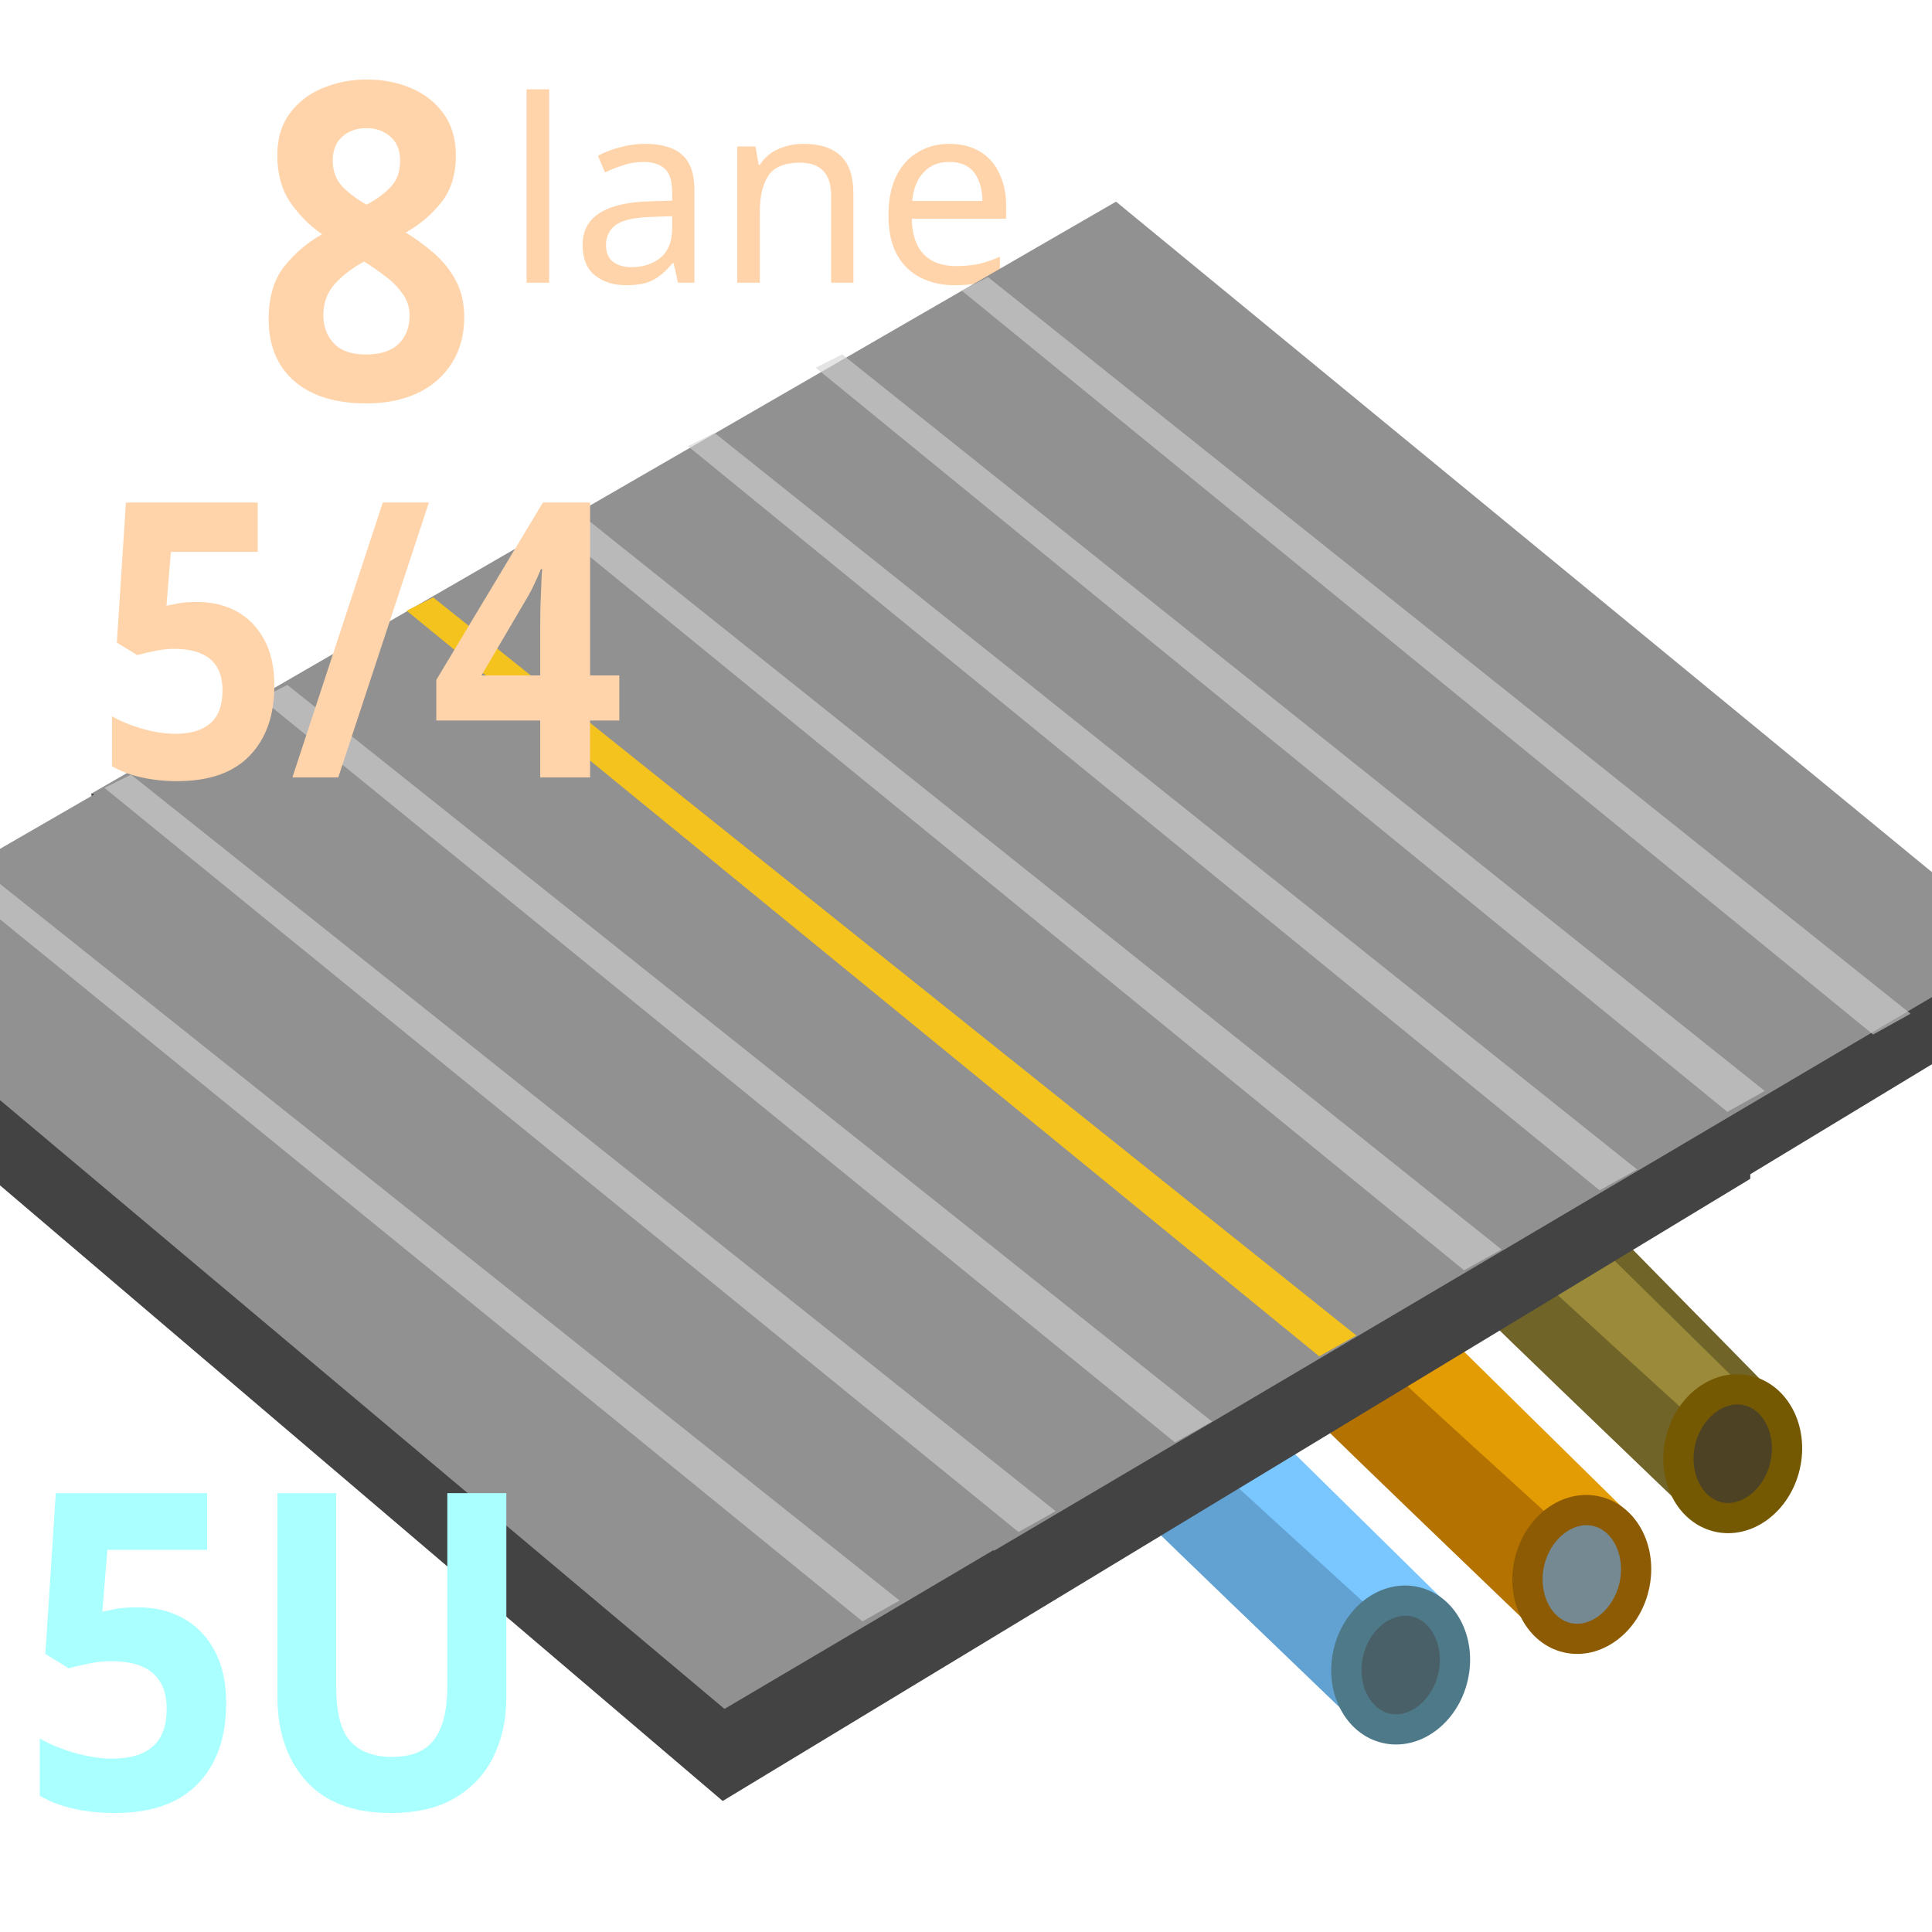
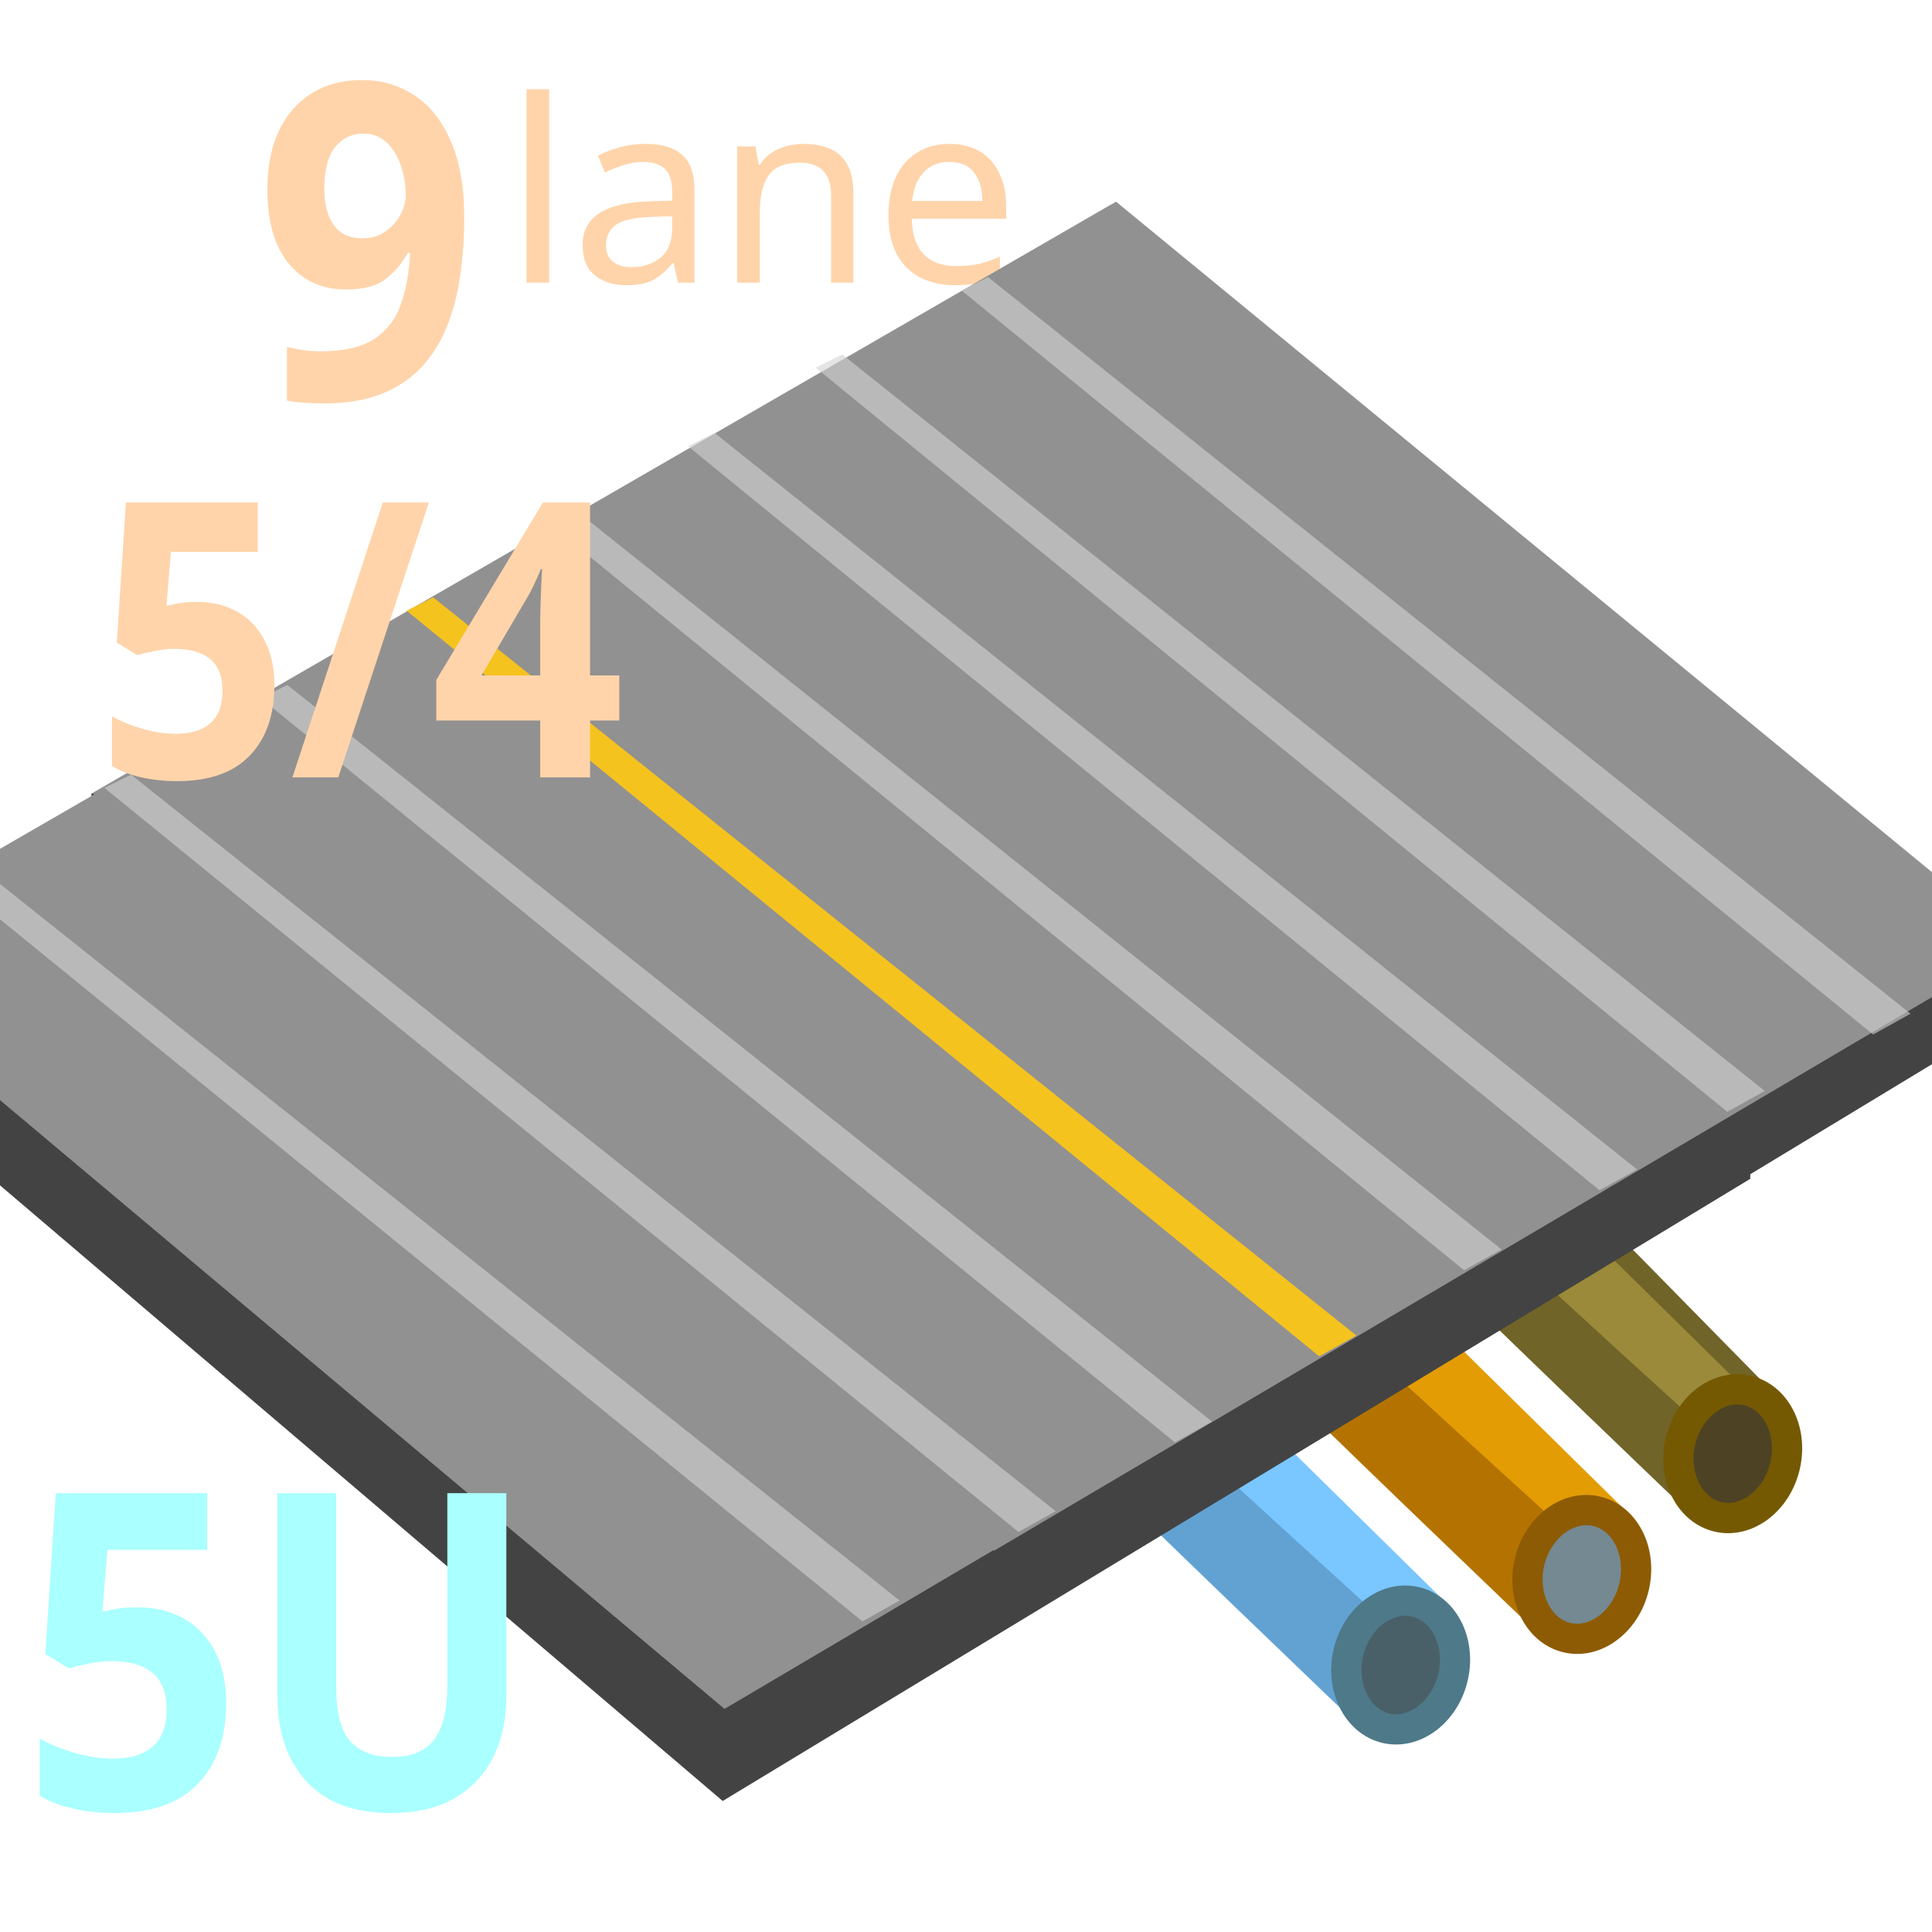
<svg xmlns="http://www.w3.org/2000/svg" width="64" height="64">
  <defs>
    <clipPath id="clip-LargeRoad8lanes">
      <rect height="64" id="svg_1" width="64" />
    </clipPath>undefined</defs>
  <g class="layer">
    <polyline fill="none" id="svg_17" opacity="0.5" points="9.036 5.972 8.862 6.965 8.691 7.861 8.616 8.679 8.469 9.598" stroke-linecap="round" />
-     <text fill="#ffd4aa" font-family="Sans-serif" font-size="24" font-weight="bold" id="svg_18" stroke-width="0" text-anchor="middle" transform="matrix(0.539213 0 0 0.609831 0.963212 -1.20126)" x="20.74" xml:space="preserve" y="23.65">8</text>
+     <text fill="#ffd4aa" font-family="Sans-serif" font-size="24" font-weight="bold" id="svg_18" stroke-width="0" style="cursor: move;" text-anchor="middle" transform="matrix(1 0 0 1 0 0) matrix(0.539213 0 0 0.609831 0.963212 -1.20126)" x="20.74" xml:space="preserve" y="23.65">9</text>
    <text fill="#ffd4aa" font-family="Sans-serif" font-size="11" font-weight="normal" id="svg_19" stroke-width="0" text-anchor="middle" transform="matrix(1 0 0 1 0 0) matrix(0.774676 0 0 0.766501 3.36502 -0.988836)" x="28.24" xml:space="preserve" y="13.51">lane</text>
    <g id="svg_2">
      <g id="svg_3">
        <path d="m119.1,188.1l-6.59,-8.59s-4.62,2.21 -4.37,2.65s8.13,10.08 8.13,10.08l2.83,-4.14z" data-name="Path 2053" fill="#706428" id="svg_4" transform="rotate(-7 -1072.9 611.605)" />
        <path d="m114.1,192.1l-6.59,-8.59s-4.62,2.21 -4.37,2.65s8.13,10.08 8.13,10.08l2.83,-4.14z" data-name="Path 2201" fill="#b47300" id="svg_5" transform="rotate(-7 -1077.9 615.605)" />
        <path d="m108.1,195.1l-6.59,-8.59s-4.62,2.21 -4.37,2.65s8.13,10.08 8.13,10.08l2.83,-4.14z" data-name="Path 2205" fill="#61a2d3" id="svg_6" transform="rotate(-7 -1083.9 618.605)" />
        <path d="m119.33,189.27l-6.83,-8.6s-2.31,0.51 -2.06,0.95s7.53,8.87 7.53,8.87l1.36,-1.22z" data-name="Path 2054" fill="#9a8a39" id="svg_7" transform="rotate(-7 -1073.74 612.686)" />
        <path d="m114.33,192.27l-6.83,-8.6s-2.31,0.51 -2.06,0.95s7.53,8.87 7.53,8.87l1.36,-1.22z" data-name="Path 2202" fill="#e39c03" id="svg_8" transform="rotate(-7 -1078.74 615.686)" />
        <path d="m108.33,195.27l-6.83,-8.6s-2.31,0.51 -2.06,0.95s7.53,8.87 7.53,8.87l1.36,-1.22z" data-name="Path 2206" fill="#7ac6ff" id="svg_9" transform="rotate(-7 -1084.74 618.686)" />
        <g data-name="Path 2200" fill="#4d4324" id="svg_10" transform="rotate(13 55.4258 45.3447)">
          <path d="m57.98,49.79c-0.98,0 -1.78,-0.97 -1.78,-2.15c0,-1.19 0.8,-2.15 1.78,-2.15c0.98,0 1.78,0.96 1.78,2.15c0,1.18 -0.8,2.15 -1.78,2.15z" id="svg_11" />
          <path d="m57.98,45.99c-0.69,0 -1.28,0.75 -1.28,1.65c0,0.89 0.59,1.65 1.28,1.65c0.7,0 1.28,-0.76 1.28,-1.65c0,-0.9 -0.58,-1.65 -1.28,-1.65m0,-1c1.26,0 2.28,1.18 2.28,2.65c0,1.46 -1.02,2.65 -2.28,2.65c-1.26,0 -2.28,-1.19 -2.28,-2.65c0,-1.47 1.02,-2.65 2.28,-2.65z" fill="#755902" id="svg_12" />
        </g>
        <g data-name="Path 2204" fill="#748991" id="svg_13" transform="rotate(13 50.4258 49.3447)">
          <path d="m52.98,53.79c-0.98,0 -1.78,-0.97 -1.78,-2.15c0,-1.19 0.8,-2.15 1.78,-2.15c0.98,0 1.78,0.96 1.78,2.15c0,1.18 -0.8,2.15 -1.78,2.15z" id="svg_14" />
          <path d="m52.98,49.99c-0.69,0 -1.28,0.75 -1.28,1.65c0,0.89 0.59,1.65 1.28,1.65c0.7,0 1.28,-0.76 1.28,-1.65c0,-0.9 -0.58,-1.65 -1.28,-1.65m0,-1c1.26,0 2.28,1.18 2.28,2.65c0,1.46 -1.02,2.65 -2.28,2.65c-1.26,0 -2.28,-1.19 -2.28,-2.65c0,-1.47 1.02,-2.65 2.28,-2.65z" fill="#8d5b03" id="svg_15" />
        </g>
        <g data-name="Path 2208" fill="#4a6068" id="svg_16" transform="rotate(13 44.4258 52.3447)">
          <path d="m46.98,56.79c-0.98,0 -1.78,-0.97 -1.78,-2.15c0,-1.19 0.8,-2.15 1.78,-2.15c0.98,0 1.78,0.96 1.78,2.15c0,1.18 -0.8,2.15 -1.78,2.15z" id="svg_20" />
          <path d="m46.98,52.99c-0.69,0 -1.28,0.75 -1.28,1.65c0,0.89 0.59,1.65 1.28,1.65c0.7,0 1.28,-0.76 1.28,-1.65c0,-0.9 -0.58,-1.65 -1.28,-1.65m0,-1c1.26,0 2.28,1.18 2.28,2.65c0,1.46 -1.02,2.65 -2.28,2.65c-1.26,0 -2.28,-1.19 -2.28,-2.65c0,-1.47 1.02,-2.65 2.28,-2.65z" fill="#4e7989" id="svg_21" />
        </g>
      </g>
      <g id="svg_22">
        <path d="m-5.77,34.35l29.71,25.31l34.04,-20.61l0,-2.46l-63.75,-4.83l0,2.59z" data-name="Path 2186" fill="#434343" id="svg_23" />
        <path d="m3.03,28.87l29.71,25.31l34.04,-20.61l0,-2.46l-63.75,-4.83l0,2.59z" data-name="Path 2186" fill="#434343" id="svg_24" />
        <path d="m-5.87,31.51l29.87,25.1l34,-20.07l-29.96,-24.62l-33.91,19.59z" data-name="Path 2192" fill="#929191" id="svg_25" />
        <path d="m3.51,26.03l30.29,24.65l1.23,-0.69l-30.64,-24.4l-0.88,0.44z" data-name="Path 2287" fill="rgba(212,212,212,0.61)" id="svg_27" />
        <path d="m3.06,26.27l29.87,25.1l34,-20.07l-29.96,-24.62l-33.91,19.59z" data-name="Path 2192" fill="#929191" id="svg_28" />
        <path d="m8.64,23.13l30.28,24.65l1.23,-0.69l-30.63,-24.4l-0.88,0.44z" data-name="Path 2294" fill="rgba(212,212,212,0.61)" id="svg_29" />
        <path d="m13.47,20.23l30.23,24.7l1.23,-0.69l-30.58,-24.45l-0.88,0.44z" data-name="Path 2288" fill="#f5c31e" id="svg_30" />
        <path d="m18.3,17.43l30.2,24.65l1.24,-0.69l-30.56,-24.4l-0.88,0.44z" data-name="Path 2289" fill="rgba(212,212,212,0.61)" id="svg_31" />
        <path d="m22.79,14.78l30.2,24.65l1.24,-0.69l-30.56,-24.4l-0.88,0.44z" data-name="Path 2300" fill="rgba(212,212,212,0.61)" id="svg_32" />
        <path d="m27.02,12.18l30.2,24.65l1.24,-0.69l-30.56,-24.4l-0.88,0.44z" data-name="Path 2300" fill="rgba(212,212,212,0.61)" id="svg_33" />
        <path d="m31.85,9.62l30.2,24.65l1.24,-0.69l-30.56,-24.4l-0.88,0.44z" data-name="Path 2300" fill="rgba(212,212,212,0.61)" id="svg_34" />
        <path d="m3.46,26.1l30.28,24.65l1.23,-0.69l-30.63,-24.4l-0.88,0.44z" data-name="Path 2294" fill="rgba(212,212,212,0.61)" id="svg_38" />
        <path d="m-1.71,29.06l30.28,24.65l1.23,-0.69l-30.63,-24.4l-0.88,0.44z" data-name="Path 2294" fill="rgba(212,212,212,0.61)" id="svg_26" />
      </g>
    </g>
-     <text fill="#aaffff" font-family="Sans-serif" font-size="24" font-weight="bold" id="svg_35" stroke-width="0" style="cursor: move;" text-anchor="middle" transform="matrix(1 0 0 1 0 0) matrix(0.539213 0 0 0.609831 0.963212 -1.20126)" x="15.42" xml:space="preserve" y="100.22">5U</text>
-     <text fill="#ffd4aa" font-family="Sans-serif" font-size="24" font-weight="bold" id="svg_37" stroke-width="0" style="cursor: move;" text-anchor="middle" transform="matrix(1 0 0 1 0 0) matrix(0.469692 0 0 0.531205 1.10728 0.536058)" x="23.05" xml:space="preserve" y="47.47">5/4</text>
+     <text fill="#aaffff" font-family="Sans-serif" font-size="24" font-weight="bold" id="svg_35" stroke-width="0" text-anchor="middle" transform="matrix(0.539213 0 0 0.609831 0.963212 -1.20126)" x="15.42" xml:space="preserve" y="100.22">5U</text>
+     <text fill="#ffd4aa" font-family="Sans-serif" font-size="24" font-weight="bold" id="svg_37" stroke-width="0" text-anchor="middle" transform="matrix(1 0 0 1 0 0) matrix(0.469692 0 0 0.531205 1.10728 0.536058)" x="23.05" xml:space="preserve" y="47.47">5/4</text>
  </g>
</svg>
